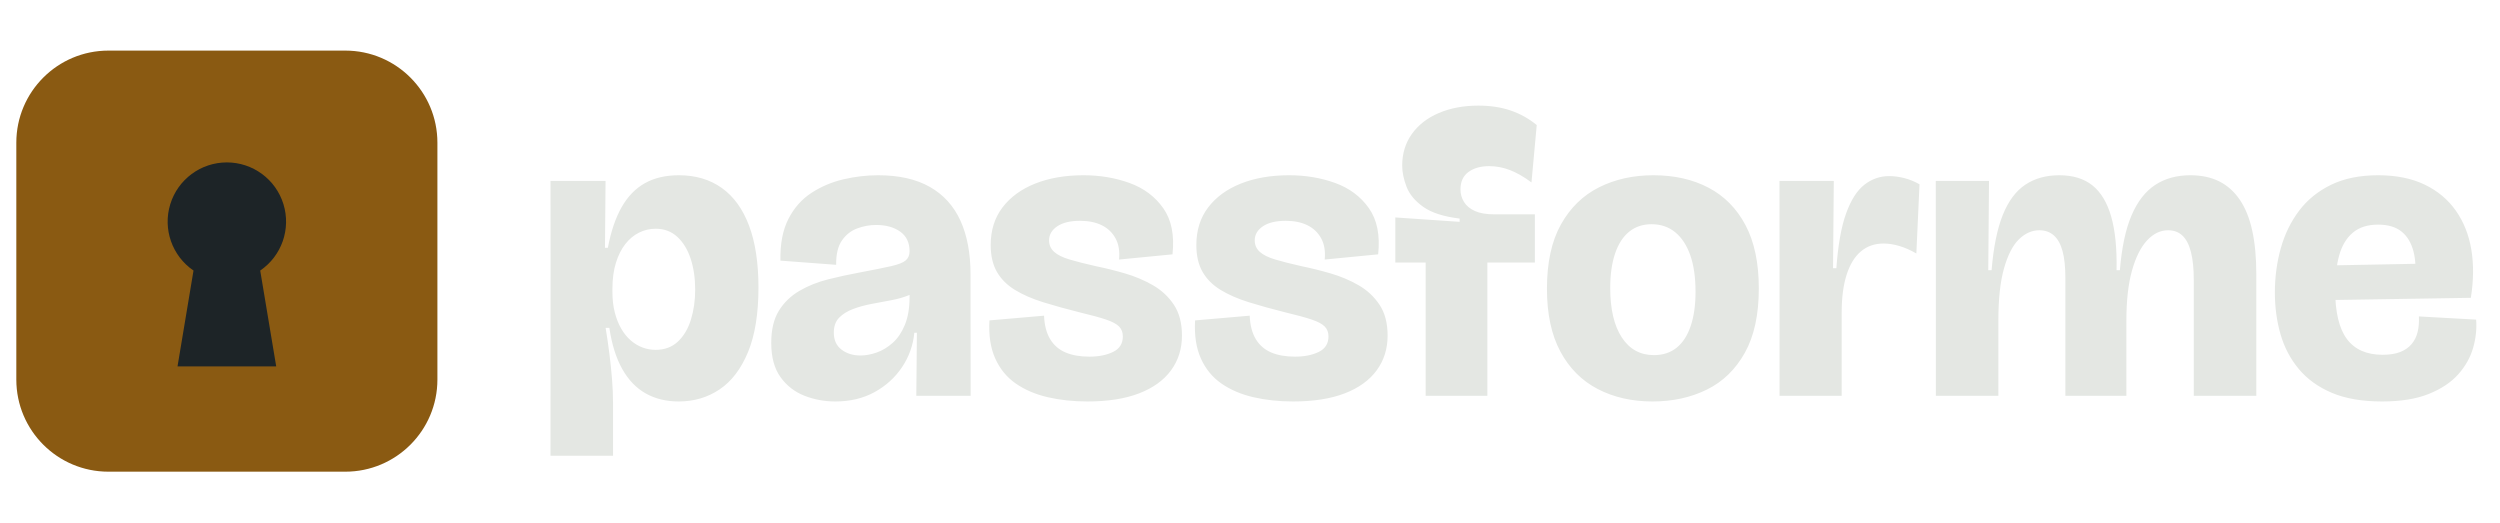
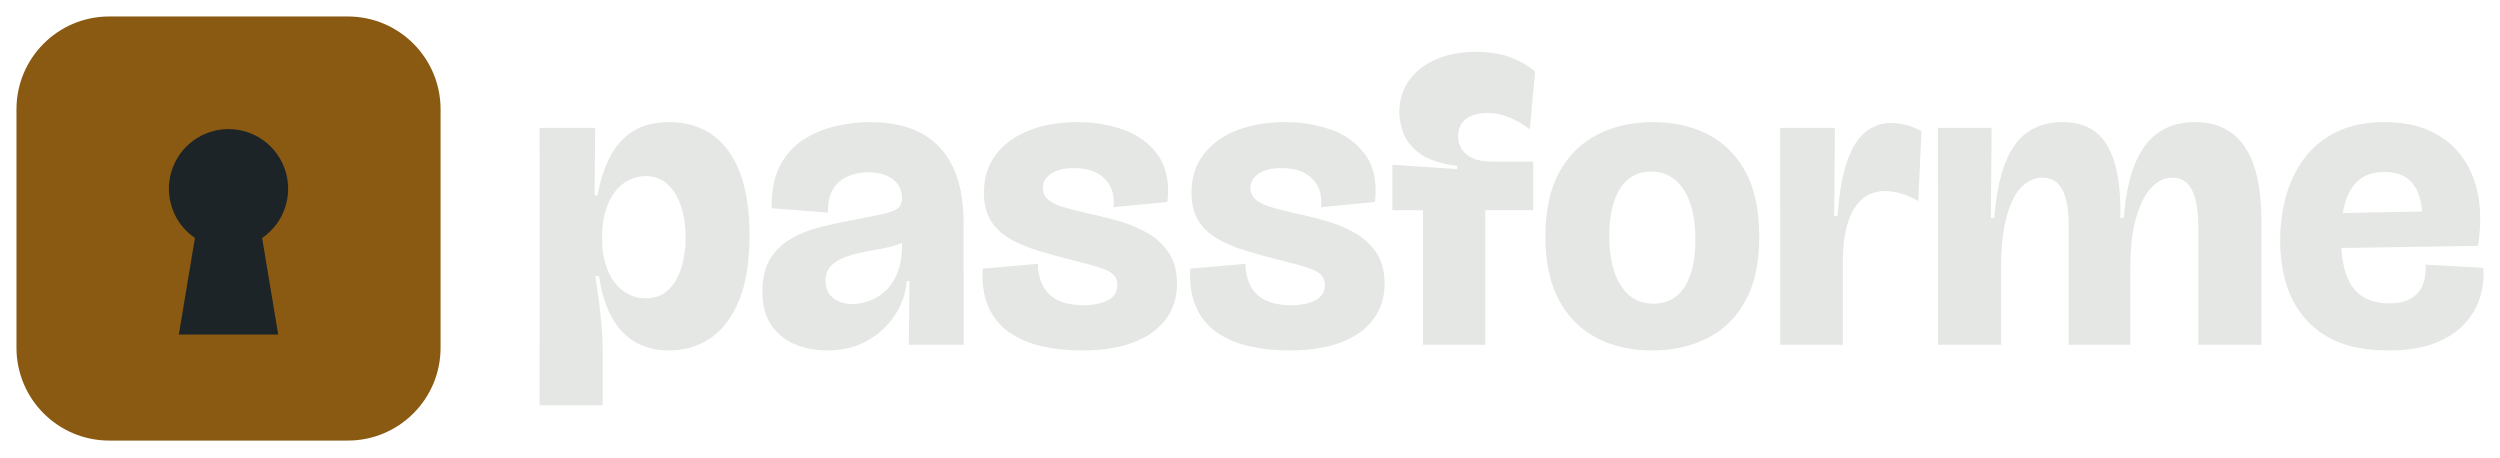
- <svg xmlns="http://www.w3.org/2000/svg" viewBox="0 0 6127 1280">
-   <g transform="translate(40 124) scale(16.125)">
+ <svg xmlns="http://www.w3.org/2000/svg" viewBox="0 0 6070 1110">
+   <g transform="translate(40 40) scale(16.0891)">
    <path fill="#8a5a12" d="M14 0H50A14 14 0 0 1 64 14V50A14 14 0 0 1 50 64H14A14 14 0 0 1 0 50V14A14 14 0 0 1 14 0Z" />
    <path fill="#1d2427" d="M26.93 33.43A9 9 0 1 1 37.07 33.43L39.5 48H24.5Z" />
  </g>
-   <path transform="translate(1312 970)" fill="#e4e7e3" d="M37.166 146.917 37.333 -333.418 37.166 -526.5H172.085L170.668 -362.667H177.752Q189.002 -422.667 211.502 -462.25Q234.001 -501.834 268.71 -521.167Q303.418 -540.5 351.752 -540.5Q413.252 -540.5 457.043 -509.292Q500.835 -478.084 523.835 -416.833Q546.835 -355.583 546.835 -265.333Q546.835 -169.0 521.251 -107.125Q495.668 -45.25 451.585 -15.667Q407.501 13.917 351.418 13.917Q305.502 13.917 270.543 -5.75Q235.585 -25.416 212.96 -65.708Q190.335 -105.999 181.419 -166.499L172.252 -166.416Q177.419 -135.5 181.46 -103.375Q185.502 -71.25 187.96 -40.792Q190.419 -10.333 190.419 17.5V146.917ZM294.75 -112.585Q327.833 -112.585 349.458 -132.918Q371.083 -153.251 381.416 -187.043Q391.749 -220.834 391.749 -259.917Q391.749 -302 380.708 -335.708Q369.666 -369.416 348.083 -389.415Q326.5 -409.415 294.834 -409.415Q273.418 -409.415 254.21 -399.916Q235.001 -390.416 220.502 -371.833Q206.002 -353.25 197.46 -325.833Q188.918 -298.417 188.918 -261.666V-255.083Q188.918 -226.499 194.752 -204.083Q200.585 -181.666 210.585 -164.375Q220.585 -147.084 234.085 -135.501Q247.585 -123.918 262.96 -118.251Q278.334 -112.585 294.75 -112.585ZM735.25 13.917Q695.167 13.917 659.375 -0.167Q623.583 -14.25 600.875 -45.708Q578.166 -77.167 578.166 -129.75Q578.166 -178.25 596.916 -208.542Q615.667 -238.834 647.458 -257.292Q679.25 -275.75 717.417 -285.334Q755.583 -294.917 793.5 -301.917Q846.083 -311.834 872.249 -317.792Q898.416 -323.75 907.791 -331.875Q917.166 -340 917.166 -354.333Q917.166 -385.833 894.291 -402.249Q871.417 -418.666 834.751 -418.666Q811.834 -418.666 789.001 -410.249Q766.168 -401.832 751.46 -380.708Q736.752 -359.583 737.252 -321L600.667 -331.249Q599.416 -392.833 620.291 -433.542Q641.166 -474.25 676.958 -497.459Q712.75 -520.667 755.334 -530.584Q797.917 -540.5 840.084 -540.5Q916.585 -540.5 966.876 -511.917Q1017.168 -483.333 1041.877 -429.125Q1066.585 -374.916 1066.585 -297.082V-202.582Q1066.668 -168.999 1066.71 -134.916Q1066.752 -100.833 1066.793 -67.208Q1066.835 -33.583 1066.835 0.0H933.667Q934.083 -37.166 934.416 -74.958Q934.75 -112.749 935.083 -154.582H928.833Q924.416 -108.416 898.708 -70.125Q873 -31.833 831.291 -8.958Q789.583 13.917 735.25 13.917ZM797.001 -98.751Q815.751 -98.751 836.542 -106.043Q857.333 -113.334 875.667 -129.584Q894 -145.834 905.5 -173.458Q917 -201.083 917.166 -240.833L917.249 -264.666L944.166 -268.333Q935.75 -255 916.458 -246.958Q897.167 -238.916 873.042 -234.375Q848.917 -229.833 824.292 -225.208Q799.668 -220.583 778.668 -212.666Q757.668 -204.75 744.585 -191.417Q731.502 -178.084 731.502 -154.667Q731.502 -127.584 750.377 -113.168Q769.252 -98.751 797.001 -98.751ZM1353.084 13.917Q1300.584 13.917 1255.542 3.417Q1210.5 -7.083 1177.417 -30.083Q1144.333 -53.083 1127.083 -91.5Q1109.833 -129.917 1112.916 -184.75L1246.752 -196.333Q1248.168 -161.334 1261.668 -138.918Q1275.168 -116.501 1299.376 -106.21Q1323.584 -95.918 1357.834 -95.918Q1392.333 -95.918 1416.083 -107.584Q1439.832 -119.251 1439.832 -145.5Q1439.832 -160.417 1430.624 -169.791Q1421.416 -179.166 1398.667 -186.833Q1375.917 -194.499 1334.917 -204.249Q1285.25 -216.666 1244.75 -229.25Q1204.25 -241.833 1175.291 -259.583Q1146.333 -277.333 1131.166 -303.792Q1116 -330.25 1116 -369.5Q1116 -423.583 1144.958 -461.667Q1173.917 -499.75 1225.125 -520.125Q1276.334 -540.5 1343.501 -540.5Q1404.001 -540.5 1456.376 -521.5Q1508.751 -502.5 1538.918 -459.75Q1569.085 -417 1561.584 -346.667L1430.583 -333.917Q1433.583 -364.583 1421.916 -385.874Q1410.25 -407.166 1388.167 -417.999Q1366.084 -428.832 1335 -428.832Q1299.001 -428.832 1279.043 -415.333Q1259.085 -401.833 1259.085 -380.833Q1259.085 -364 1271.46 -352.792Q1283.835 -341.584 1309.293 -334.001Q1334.751 -326.418 1373.917 -317.584Q1408.084 -310.667 1444.917 -299.959Q1481.751 -289.251 1513.459 -271.042Q1545.168 -252.834 1564.959 -223.084Q1584.751 -193.334 1584.751 -147.5Q1584.751 -98.834 1557.876 -62.25Q1531.001 -25.667 1479.501 -5.875Q1428.001 13.917 1353.084 13.917ZM1857.084 13.917Q1804.584 13.917 1759.542 3.417Q1714.5 -7.083 1681.417 -30.083Q1648.333 -53.083 1631.083 -91.5Q1613.833 -129.917 1616.916 -184.75L1750.752 -196.333Q1752.168 -161.334 1765.668 -138.918Q1779.168 -116.501 1803.376 -106.21Q1827.584 -95.918 1861.834 -95.918Q1896.333 -95.918 1920.083 -107.584Q1943.832 -119.251 1943.832 -145.5Q1943.832 -160.417 1934.624 -169.791Q1925.416 -179.166 1902.667 -186.833Q1879.917 -194.499 1838.917 -204.249Q1789.25 -216.666 1748.75 -229.25Q1708.25 -241.833 1679.291 -259.583Q1650.333 -277.333 1635.166 -303.792Q1620 -330.25 1620 -369.5Q1620 -423.583 1648.958 -461.667Q1677.917 -499.75 1729.125 -520.125Q1780.334 -540.5 1847.501 -540.5Q1908.001 -540.5 1960.376 -521.5Q2012.751 -502.5 2042.918 -459.75Q2073.085 -417 2065.584 -346.667L1934.583 -333.917Q1937.583 -364.583 1925.916 -385.874Q1914.25 -407.166 1892.167 -417.999Q1870.084 -428.832 1839 -428.832Q1803.001 -428.832 1783.043 -415.333Q1763.085 -401.833 1763.085 -380.833Q1763.085 -364 1775.46 -352.792Q1787.835 -341.584 1813.293 -334.001Q1838.751 -326.418 1877.917 -317.584Q1912.084 -310.667 1948.917 -299.959Q1985.751 -289.251 2017.459 -271.042Q2049.168 -252.834 2068.959 -223.084Q2088.751 -193.334 2088.751 -147.5Q2088.751 -98.834 2061.876 -62.25Q2035.001 -25.667 1983.501 -5.875Q1932.001 13.917 1857.084 13.917ZM2182 0.0V-326.666H2107.667V-437.084L2265.251 -426.334V-434.334Q2206.667 -441.417 2176.292 -462.917Q2145.916 -484.417 2135.208 -512.209Q2124.5 -540.001 2124.5 -564.084Q2124.5 -608.501 2148.292 -641.792Q2172.084 -675.084 2214.5 -693.126Q2256.917 -711.167 2311.168 -711.167Q2355.334 -711.167 2390.543 -699.084Q2425.751 -687.001 2454.251 -663.501L2441.335 -522.916Q2414.168 -543.165 2389.001 -552.999Q2363.835 -562.832 2337.752 -562.832Q2306.585 -562.832 2286.96 -548.541Q2267.335 -534.249 2267.335 -505.666Q2267.335 -489.083 2276.002 -475.0Q2284.668 -460.917 2302.835 -452.792Q2321.001 -444.667 2350.751 -444.667H2449.668V-326.666H2333.252V0.0ZM2737.833 13.917Q2662.5 13.917 2603.833 -16.542Q2545.166 -47.0 2512.208 -108.375Q2479.25 -169.75 2479.25 -262.417Q2479.25 -358.584 2513.541 -419.917Q2547.833 -481.25 2606.833 -510.875Q2665.833 -540.5 2740.084 -540.5Q2817.167 -540.5 2875.334 -509.959Q2933.501 -479.417 2966.001 -418Q2998.501 -356.584 2998.501 -263Q2998.501 -166.75 2964.292 -105.458Q2930.084 -44.167 2871.084 -15.125Q2812.084 13.917 2737.833 13.917ZM2741.417 -99.668Q2774.416 -99.668 2796.999 -117.751Q2819.582 -135.834 2831.499 -170.876Q2843.415 -205.917 2843.415 -254.583Q2843.415 -307.833 2830.54 -344.458Q2817.666 -381.083 2793.624 -400.791Q2769.583 -420.499 2735.583 -420.499Q2703.501 -420.499 2680.876 -402.249Q2658.251 -383.999 2646.293 -348.833Q2634.335 -313.667 2634.335 -264.25Q2634.335 -186.334 2662.71 -143.001Q2691.084 -99.668 2741.417 -99.668ZM3049.333 0.0V-281.751L3049.166 -526.5H3182.251L3180.419 -312.751H3188.585Q3194.585 -397.168 3212.293 -446.543Q3230.002 -495.917 3257.085 -517.167Q3284.168 -538.417 3318.085 -538.417Q3335.668 -538.417 3354.71 -533.625Q3373.752 -528.834 3392.335 -518.333L3384.585 -348.748Q3363.335 -361.081 3343.001 -367.123Q3322.668 -373.165 3304.334 -373.165Q3271.334 -373.165 3248.46 -353.665Q3225.585 -334.165 3213.585 -296.333Q3201.585 -258.5 3201.585 -204.418V0.0ZM3432.416 0.0V-285.169L3432.166 -526.5H3562.668L3560.835 -307.835H3569.002Q3576.002 -392.584 3596.543 -443.459Q3617.085 -494.334 3651.752 -517.417Q3686.418 -540.5 3734.835 -540.5Q3785.168 -540.5 3816.251 -515.542Q3847.335 -490.584 3862.085 -439.251Q3876.835 -387.918 3875.252 -307.835H3883.418Q3890.252 -391.584 3912.127 -442.459Q3934.002 -493.334 3970.127 -516.917Q4006.252 -540.5 4055.918 -540.5Q4096.835 -540.5 4126.835 -525.5Q4156.835 -510.5 4177.293 -480.459Q4197.752 -450.417 4207.752 -404.875Q4217.752 -359.334 4217.752 -298.25V0.0H4064.499V-284.334Q4064.499 -325.083 4057.624 -352.166Q4050.75 -379.249 4036.875 -392.457Q4023.0 -405.665 4001.5 -405.665Q3973.168 -405.665 3950.043 -380.832Q3926.918 -355.999 3913.127 -307.041Q3899.335 -258.084 3899.335 -184.167V0.0H3749.833V-288.584Q3749.833 -328.916 3742.916 -354.541Q3736 -380.166 3721.708 -392.915Q3707.417 -405.665 3686 -405.665Q3658.834 -405.665 3636.168 -383.666Q3613.502 -361.666 3599.543 -312.708Q3585.585 -263.75 3585.585 -184.167V0.0ZM4526 13.917Q4452.75 13.917 4402.791 -7.292Q4352.833 -28.5 4321.833 -65.709Q4290.833 -102.917 4277.041 -151Q4263.25 -199.084 4263.25 -252.917Q4263.25 -309.917 4277.791 -361.708Q4292.333 -413.5 4322.75 -453.709Q4353.166 -493.917 4401.208 -517.209Q4449.25 -540.5 4516.25 -540.5Q4582.584 -540.5 4630.292 -517.584Q4678.001 -494.667 4706.876 -453.542Q4735.751 -412.416 4744.751 -358.083Q4753.751 -303.749 4743.501 -240.083L4358.668 -233.999V-318.75L4626.666 -323.833L4605.832 -274.75Q4611.332 -321.166 4603.082 -353.333Q4594.833 -385.499 4573.708 -402.499Q4552.583 -419.499 4516.25 -419.499Q4477.751 -419.499 4454.334 -399.791Q4430.918 -380.083 4420.96 -344.375Q4411.002 -308.667 4411.002 -260.333Q4411.002 -177.751 4439.793 -139.126Q4468.584 -100.501 4527.25 -100.501Q4553.166 -100.501 4570.416 -107.293Q4587.666 -114.084 4598.291 -126.626Q4608.915 -139.167 4613.124 -156.417Q4617.332 -173.667 4616.249 -194.5L4756.501 -186.667Q4759.167 -152.5 4749.084 -117.375Q4739.001 -82.25 4712.709 -52.667Q4686.418 -23.084 4640.584 -4.583Q4594.751 13.917 4526 13.917Z" />
+   <path transform="translate(1273 837)" fill="#e4e7e3" d="M37.166 146.917 37.333 -333.418 37.166 -526.5H172.085L170.668 -362.667H177.752Q189.002 -422.667 211.502 -462.25Q234.001 -501.834 268.71 -521.167Q303.418 -540.5 351.752 -540.5Q413.252 -540.5 457.043 -509.292Q500.835 -478.084 523.835 -416.833Q546.835 -355.583 546.835 -265.333Q546.835 -169.0 521.251 -107.125Q495.668 -45.25 451.585 -15.667Q407.501 13.917 351.418 13.917Q305.502 13.917 270.543 -5.75Q235.585 -25.416 212.96 -65.708Q190.335 -105.999 181.419 -166.499L172.252 -166.416Q177.419 -135.5 181.46 -103.375Q185.502 -71.25 187.96 -40.792Q190.419 -10.333 190.419 17.5V146.917ZM294.75 -112.585Q327.833 -112.585 349.458 -132.918Q371.083 -153.251 381.416 -187.043Q391.749 -220.834 391.749 -259.917Q391.749 -302 380.708 -335.708Q369.666 -369.416 348.083 -389.415Q326.5 -409.415 294.834 -409.415Q273.418 -409.415 254.21 -399.916Q235.001 -390.416 220.502 -371.833Q206.002 -353.25 197.46 -325.833Q188.918 -298.417 188.918 -261.666V-255.083Q188.918 -226.499 194.752 -204.083Q200.585 -181.666 210.585 -164.375Q220.585 -147.084 234.085 -135.501Q247.585 -123.918 262.96 -118.251Q278.334 -112.585 294.75 -112.585ZM735.25 13.917Q695.167 13.917 659.375 -0.167Q623.583 -14.25 600.875 -45.708Q578.166 -77.167 578.166 -129.75Q578.166 -178.25 596.916 -208.542Q615.667 -238.834 647.458 -257.292Q679.25 -275.75 717.417 -285.334Q755.583 -294.917 793.5 -301.917Q846.083 -311.834 872.249 -317.792Q898.416 -323.75 907.791 -331.875Q917.166 -340 917.166 -354.333Q917.166 -385.833 894.291 -402.249Q871.417 -418.666 834.751 -418.666Q811.834 -418.666 789.001 -410.249Q766.168 -401.832 751.46 -380.708Q736.752 -359.583 737.252 -321L600.667 -331.249Q599.416 -392.833 620.291 -433.542Q641.166 -474.25 676.958 -497.459Q712.75 -520.667 755.334 -530.584Q797.917 -540.5 840.084 -540.5Q916.585 -540.5 966.876 -511.917Q1017.168 -483.333 1041.877 -429.125Q1066.585 -374.916 1066.585 -297.082V-202.582Q1066.668 -168.999 1066.71 -134.916Q1066.752 -100.833 1066.793 -67.208Q1066.835 -33.583 1066.835 0.0H933.667Q934.083 -37.166 934.416 -74.958Q934.75 -112.749 935.083 -154.582H928.833Q924.416 -108.416 898.708 -70.125Q873 -31.833 831.291 -8.958Q789.583 13.917 735.25 13.917ZM797.001 -98.751Q815.751 -98.751 836.542 -106.043Q857.333 -113.334 875.667 -129.584Q894 -145.834 905.5 -173.458Q917 -201.083 917.166 -240.833L917.249 -264.666L944.166 -268.333Q935.75 -255 916.458 -246.958Q897.167 -238.916 873.042 -234.375Q848.917 -229.833 824.292 -225.208Q799.668 -220.583 778.668 -212.666Q757.668 -204.75 744.585 -191.417Q731.502 -178.084 731.502 -154.667Q731.502 -127.584 750.377 -113.168Q769.252 -98.751 797.001 -98.751ZM1353.084 13.917Q1300.584 13.917 1255.542 3.417Q1210.5 -7.083 1177.417 -30.083Q1144.333 -53.083 1127.083 -91.5Q1109.833 -129.917 1112.916 -184.75L1246.752 -196.333Q1248.168 -161.334 1261.668 -138.918Q1275.168 -116.501 1299.376 -106.21Q1323.584 -95.918 1357.834 -95.918Q1392.333 -95.918 1416.083 -107.584Q1439.832 -119.251 1439.832 -145.5Q1439.832 -160.417 1430.624 -169.791Q1421.416 -179.166 1398.667 -186.833Q1375.917 -194.499 1334.917 -204.249Q1285.25 -216.666 1244.75 -229.25Q1204.25 -241.833 1175.291 -259.583Q1146.333 -277.333 1131.166 -303.792Q1116 -330.25 1116 -369.5Q1116 -423.583 1144.958 -461.667Q1173.917 -499.75 1225.125 -520.125Q1276.334 -540.5 1343.501 -540.5Q1404.001 -540.5 1456.376 -521.5Q1508.751 -502.5 1538.918 -459.75Q1569.085 -417 1561.584 -346.667L1430.583 -333.917Q1433.583 -364.583 1421.916 -385.874Q1410.25 -407.166 1388.167 -417.999Q1366.084 -428.832 1335 -428.832Q1299.001 -428.832 1279.043 -415.333Q1259.085 -401.833 1259.085 -380.833Q1259.085 -364 1271.46 -352.792Q1283.835 -341.584 1309.293 -334.001Q1334.751 -326.418 1373.917 -317.584Q1408.084 -310.667 1444.917 -299.959Q1481.751 -289.251 1513.459 -271.042Q1545.168 -252.834 1564.959 -223.084Q1584.751 -193.334 1584.751 -147.5Q1584.751 -98.834 1557.876 -62.25Q1531.001 -25.667 1479.501 -5.875Q1428.001 13.917 1353.084 13.917ZM1857.084 13.917Q1804.584 13.917 1759.542 3.417Q1714.5 -7.083 1681.417 -30.083Q1648.333 -53.083 1631.083 -91.5Q1613.833 -129.917 1616.916 -184.75L1750.752 -196.333Q1752.168 -161.334 1765.668 -138.918Q1779.168 -116.501 1803.376 -106.21Q1827.584 -95.918 1861.834 -95.918Q1896.333 -95.918 1920.083 -107.584Q1943.832 -119.251 1943.832 -145.5Q1943.832 -160.417 1934.624 -169.791Q1925.416 -179.166 1902.667 -186.833Q1879.917 -194.499 1838.917 -204.249Q1789.25 -216.666 1748.75 -229.25Q1708.25 -241.833 1679.291 -259.583Q1650.333 -277.333 1635.166 -303.792Q1620 -330.25 1620 -369.5Q1620 -423.583 1648.958 -461.667Q1677.917 -499.75 1729.125 -520.125Q1780.334 -540.5 1847.501 -540.5Q1908.001 -540.5 1960.376 -521.5Q2012.751 -502.5 2042.918 -459.75Q2073.085 -417 2065.584 -346.667L1934.583 -333.917Q1937.583 -364.583 1925.916 -385.874Q1914.25 -407.166 1892.167 -417.999Q1870.084 -428.832 1839 -428.832Q1803.001 -428.832 1783.043 -415.333Q1763.085 -401.833 1763.085 -380.833Q1763.085 -364 1775.46 -352.792Q1787.835 -341.584 1813.293 -334.001Q1838.751 -326.418 1877.917 -317.584Q1912.084 -310.667 1948.917 -299.959Q1985.751 -289.251 2017.459 -271.042Q2049.168 -252.834 2068.959 -223.084Q2088.751 -193.334 2088.751 -147.5Q2088.751 -98.834 2061.876 -62.25Q2035.001 -25.667 1983.501 -5.875Q1932.001 13.917 1857.084 13.917ZM2182 0.0V-326.666H2107.667V-437.084L2265.251 -426.334V-434.334Q2206.667 -441.417 2176.292 -462.917Q2145.916 -484.417 2135.208 -512.209Q2124.5 -540.001 2124.5 -564.084Q2124.5 -608.501 2148.292 -641.792Q2172.084 -675.084 2214.5 -693.126Q2256.917 -711.167 2311.168 -711.167Q2355.334 -711.167 2390.543 -699.084Q2425.751 -687.001 2454.251 -663.501L2441.335 -522.916Q2414.168 -543.165 2389.001 -552.999Q2363.835 -562.832 2337.752 -562.832Q2306.585 -562.832 2286.96 -548.541Q2267.335 -534.249 2267.335 -505.666Q2267.335 -489.083 2276.002 -475.0Q2284.668 -460.917 2302.835 -452.792Q2321.001 -444.667 2350.751 -444.667H2449.668V-326.666H2333.252V0.0ZM2737.833 13.917Q2662.5 13.917 2603.833 -16.542Q2545.166 -47.0 2512.208 -108.375Q2479.25 -169.75 2479.25 -262.417Q2479.25 -358.584 2513.541 -419.917Q2547.833 -481.25 2606.833 -510.875Q2665.833 -540.5 2740.084 -540.5Q2817.167 -540.5 2875.334 -509.959Q2933.501 -479.417 2966.001 -418Q2998.501 -356.584 2998.501 -263Q2998.501 -166.75 2964.292 -105.458Q2930.084 -44.167 2871.084 -15.125Q2812.084 13.917 2737.833 13.917ZM2741.417 -99.668Q2774.416 -99.668 2796.999 -117.751Q2819.582 -135.834 2831.499 -170.876Q2843.415 -205.917 2843.415 -254.583Q2843.415 -307.833 2830.54 -344.458Q2817.666 -381.083 2793.624 -400.791Q2769.583 -420.499 2735.583 -420.499Q2703.501 -420.499 2680.876 -402.249Q2658.251 -383.999 2646.293 -348.833Q2634.335 -313.667 2634.335 -264.25Q2634.335 -186.334 2662.71 -143.001Q2691.084 -99.668 2741.417 -99.668ZM3049.333 0.0V-281.751L3049.166 -526.5H3182.251L3180.419 -312.751H3188.585Q3194.585 -397.168 3212.293 -446.543Q3230.002 -495.917 3257.085 -517.167Q3284.168 -538.417 3318.085 -538.417Q3335.668 -538.417 3354.71 -533.625Q3373.752 -528.834 3392.335 -518.333L3384.585 -348.748Q3363.335 -361.081 3343.001 -367.123Q3322.668 -373.165 3304.334 -373.165Q3271.334 -373.165 3248.46 -353.665Q3225.585 -334.165 3213.585 -296.333Q3201.585 -258.5 3201.585 -204.418V0.0ZM3432.416 0.0V-285.169L3432.166 -526.5H3562.668L3560.835 -307.835H3569.002Q3576.002 -392.584 3596.543 -443.459Q3617.085 -494.334 3651.752 -517.417Q3686.418 -540.5 3734.835 -540.5Q3785.168 -540.5 3816.251 -515.542Q3847.335 -490.584 3862.085 -439.251Q3876.835 -387.918 3875.252 -307.835H3883.418Q3890.252 -391.584 3912.127 -442.459Q3934.002 -493.334 3970.127 -516.917Q4006.252 -540.5 4055.918 -540.5Q4096.835 -540.5 4126.835 -525.5Q4156.835 -510.5 4177.293 -480.459Q4197.752 -450.417 4207.752 -404.875Q4217.752 -359.334 4217.752 -298.25V0.0H4064.499V-284.334Q4064.499 -325.083 4057.624 -352.166Q4050.75 -379.249 4036.875 -392.457Q4023.0 -405.665 4001.5 -405.665Q3973.168 -405.665 3950.043 -380.832Q3926.918 -355.999 3913.127 -307.041Q3899.335 -258.084 3899.335 -184.167V0.0H3749.833V-288.584Q3749.833 -328.916 3742.916 -354.541Q3736 -380.166 3721.708 -392.915Q3707.417 -405.665 3686 -405.665Q3658.834 -405.665 3636.168 -383.666Q3613.502 -361.666 3599.543 -312.708Q3585.585 -263.75 3585.585 -184.167V0.0ZM4526 13.917Q4452.75 13.917 4402.791 -7.292Q4352.833 -28.5 4321.833 -65.709Q4290.833 -102.917 4277.041 -151Q4263.25 -199.084 4263.25 -252.917Q4263.25 -309.917 4277.791 -361.708Q4292.333 -413.5 4322.75 -453.709Q4353.166 -493.917 4401.208 -517.209Q4449.25 -540.5 4516.25 -540.5Q4582.584 -540.5 4630.292 -517.584Q4678.001 -494.667 4706.876 -453.542Q4735.751 -412.416 4744.751 -358.083Q4753.751 -303.749 4743.501 -240.083L4358.668 -233.999V-318.75L4626.666 -323.833L4605.832 -274.75Q4611.332 -321.166 4603.082 -353.333Q4594.833 -385.499 4573.708 -402.499Q4552.583 -419.499 4516.25 -419.499Q4477.751 -419.499 4454.334 -399.791Q4430.918 -380.083 4420.96 -344.375Q4411.002 -308.667 4411.002 -260.333Q4411.002 -177.751 4439.793 -139.126Q4468.584 -100.501 4527.25 -100.501Q4553.166 -100.501 4570.416 -107.293Q4587.666 -114.084 4598.291 -126.626Q4608.915 -139.167 4613.124 -156.417Q4617.332 -173.667 4616.249 -194.5L4756.501 -186.667Q4759.167 -152.5 4749.084 -117.375Q4739.001 -82.25 4712.709 -52.667Q4686.418 -23.084 4640.584 -4.583Q4594.751 13.917 4526 13.917Z" />
</svg>
